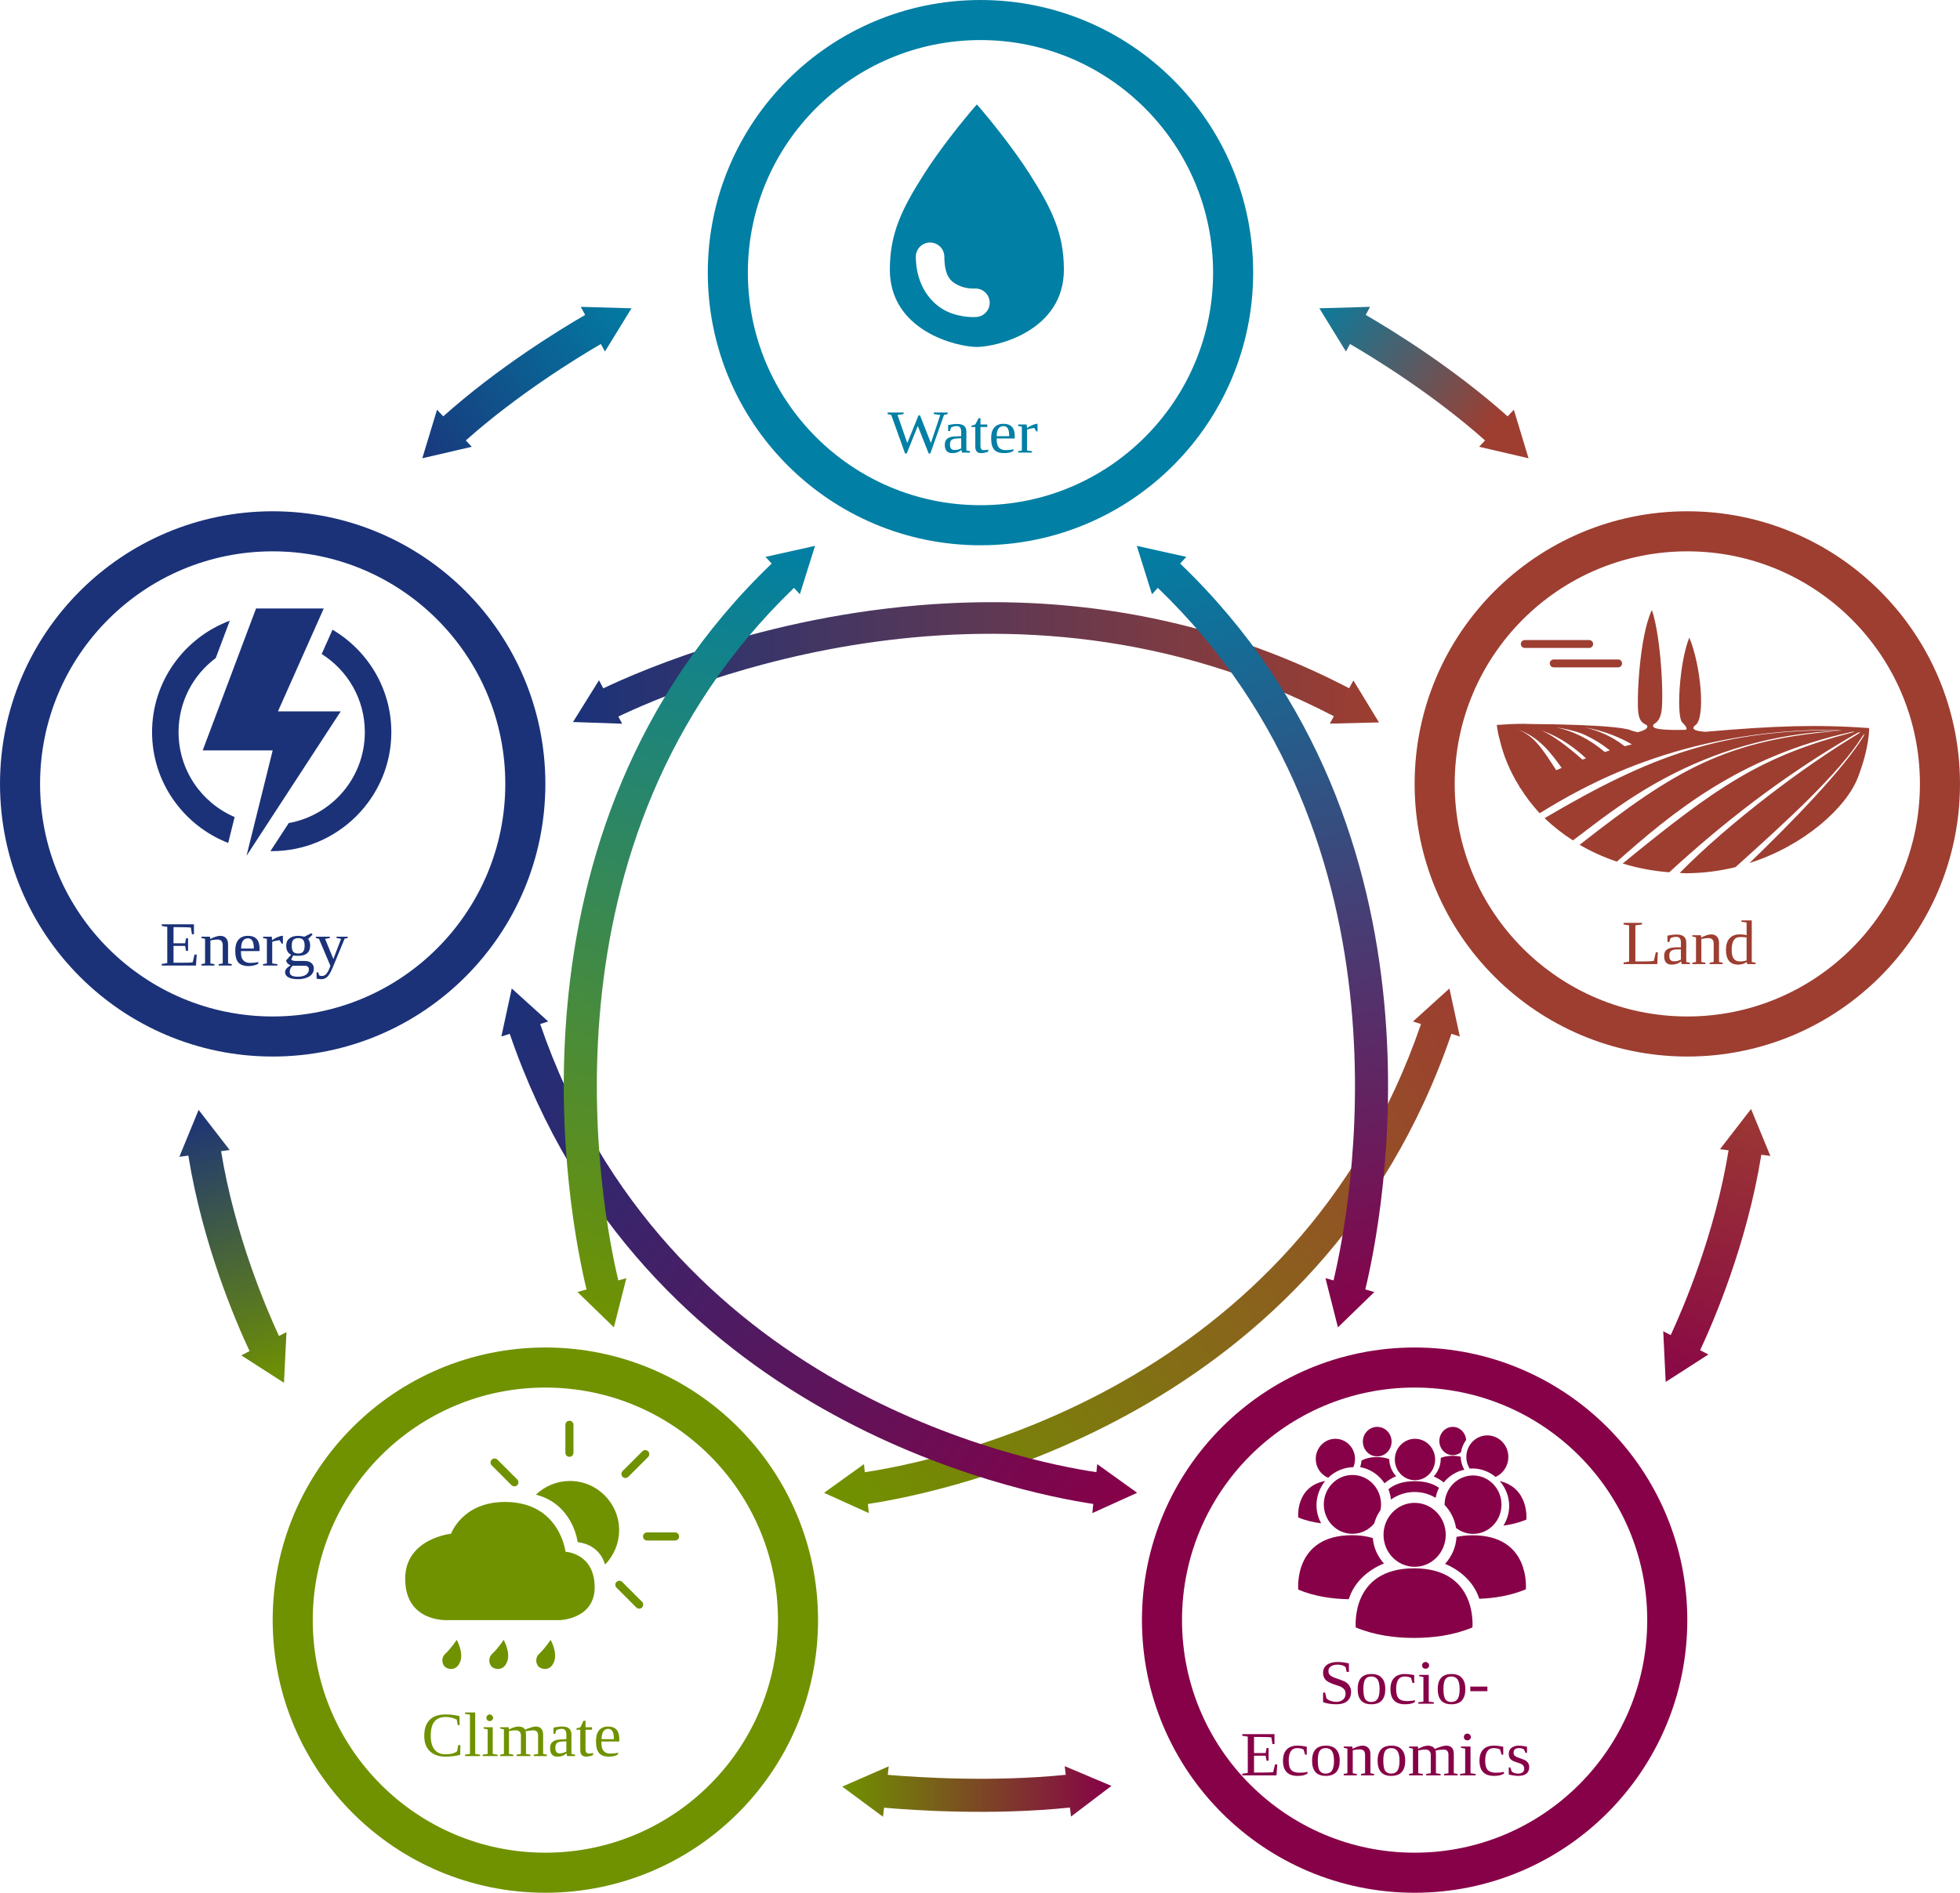
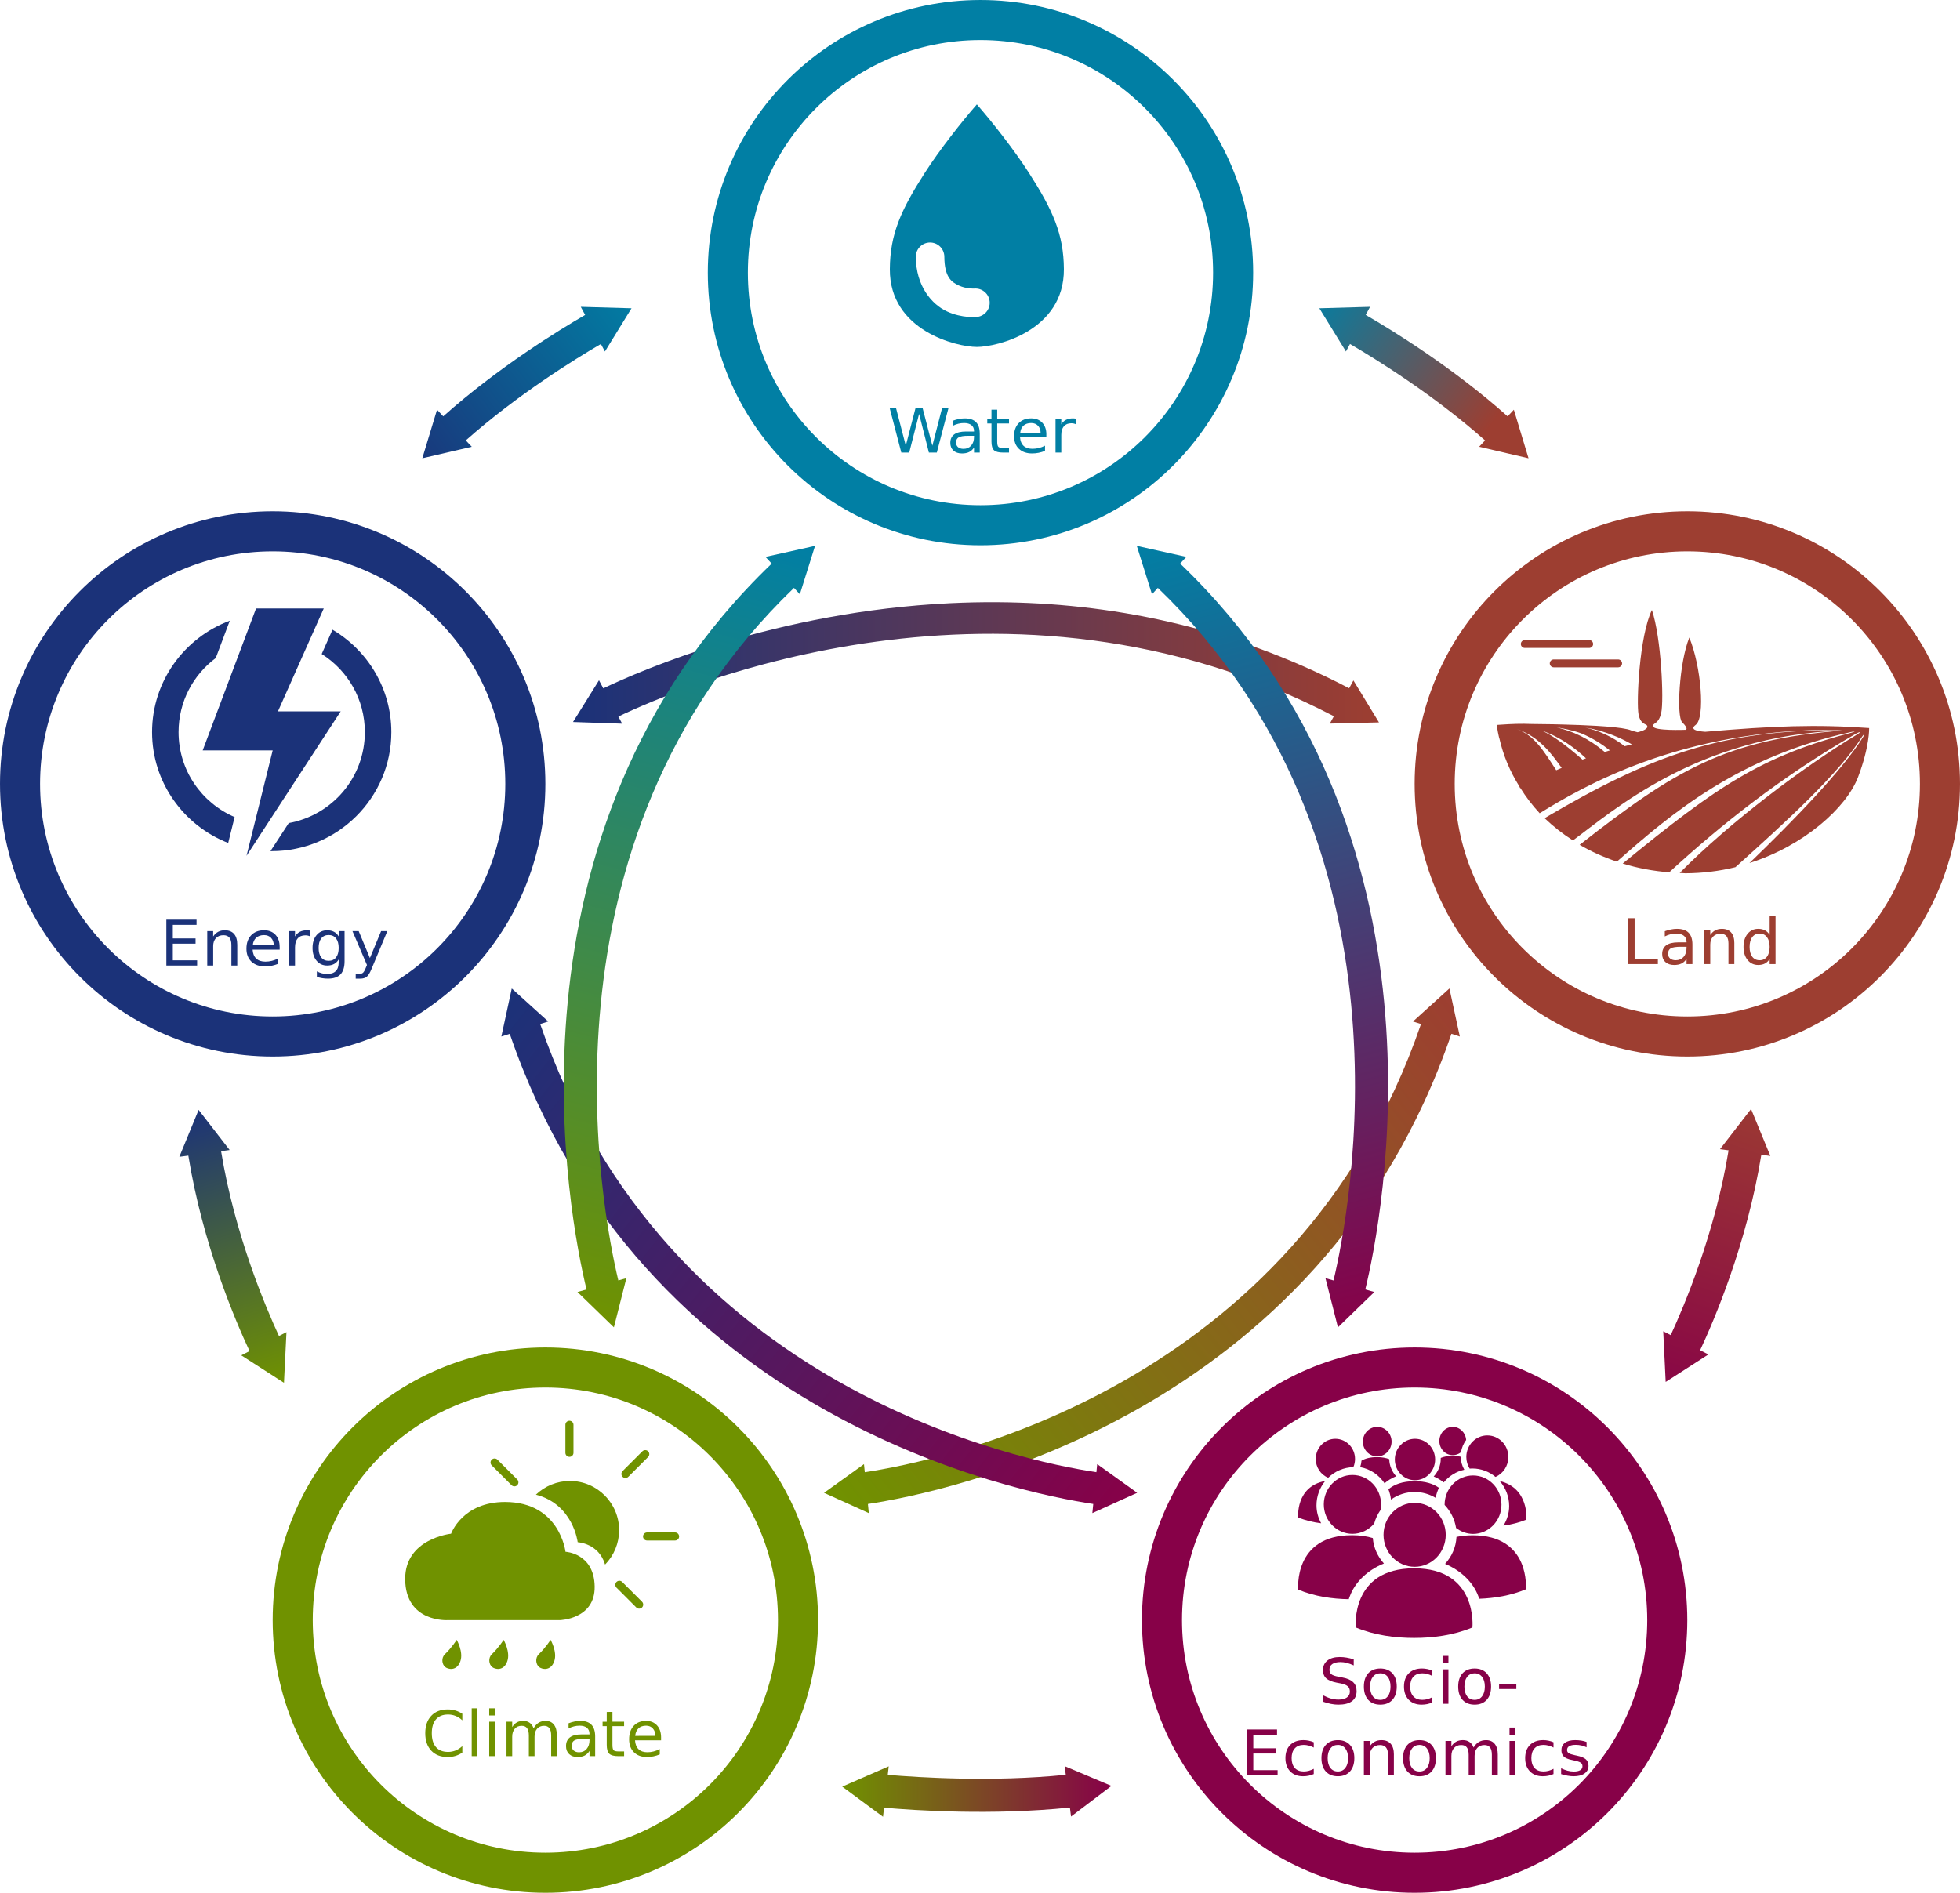
<svg xmlns="http://www.w3.org/2000/svg" xmlns:xlink="http://www.w3.org/1999/xlink" width="169.642mm" height="163.853mm" viewBox="0 0 169.642 163.853" version="1.1" id="svg1" xml:space="preserve">
  <defs id="defs1">
    <linearGradient id="linearGradient111">
      <stop style="stop-color:#709200;stop-opacity:1;" offset="0" id="stop111" />
      <stop style="stop-color:#9d3e31;stop-opacity:1;" offset="1" id="stop112" />
    </linearGradient>
    <linearGradient id="linearGradient103">
      <stop style="stop-color:#1b3279;stop-opacity:1;" offset="0" id="stop103" />
      <stop style="stop-color:#870148;stop-opacity:1;" offset="1" id="stop104" />
    </linearGradient>
    <linearGradient id="linearGradient94">
      <stop style="stop-color:#017fa4;stop-opacity:1;" offset="0" id="stop94" />
      <stop style="stop-color:#870148;stop-opacity:1;" offset="1" id="stop95" />
    </linearGradient>
    <linearGradient id="linearGradient85">
      <stop style="stop-color:#709200;stop-opacity:1;" offset="0" id="stop85" />
      <stop style="stop-color:#017fa4;stop-opacity:1;" offset="1" id="stop86" />
    </linearGradient>
    <linearGradient id="linearGradient77">
      <stop style="stop-color:#1b3279;stop-opacity:1;" offset="0" id="stop77" />
      <stop style="stop-color:#9d3e31;stop-opacity:1;" offset="1" id="stop78" />
    </linearGradient>
    <linearGradient id="linearGradient69">
      <stop style="stop-color:#709200;stop-opacity:1;" offset="0" id="stop69" />
      <stop style="stop-color:#1b3279;stop-opacity:1;" offset="1" id="stop70" />
    </linearGradient>
    <linearGradient id="linearGradient60">
      <stop style="stop-color:#709200;stop-opacity:1;" offset="0" id="stop60" />
      <stop style="stop-color:#870148;stop-opacity:1;" offset="1" id="stop61" />
    </linearGradient>
    <linearGradient id="linearGradient51">
      <stop style="stop-color:#870148;stop-opacity:1;" offset="0" id="stop51" />
      <stop style="stop-color:#9d3e31;stop-opacity:1;" offset="1" id="stop52" />
    </linearGradient>
    <linearGradient id="linearGradient38">
      <stop style="stop-color:#017fa4;stop-opacity:1;" offset="0" id="stop38" />
      <stop style="stop-color:#9d3e31;stop-opacity:1;" offset="0.764" id="stop39" />
    </linearGradient>
    <linearGradient id="linearGradient29">
      <stop style="stop-color:#017fa4;stop-opacity:1;" offset="0" id="stop29" />
      <stop style="stop-color:#1b3279;stop-opacity:1;" offset="1" id="stop30" />
    </linearGradient>
    <linearGradient id="linearGradient9">
      <stop style="stop-color:#000000;stop-opacity:1;" offset="0" id="stop9" />
      <stop style="stop-color:#000000;stop-opacity:0;" offset="1" id="stop10" />
    </linearGradient>
    <linearGradient xlink:href="#linearGradient9" id="linearGradient10" x1="75.406" y1="38.08" x2="91.192" y2="38.08" gradientUnits="userSpaceOnUse" />
    <linearGradient xlink:href="#linearGradient29" id="linearGradient30" x1="73.963" y1="67.437" x2="53.109" y2="82.825" gradientUnits="userSpaceOnUse" />
    <linearGradient xlink:href="#linearGradient38" id="linearGradient39" x1="131.339" y1="67.609" x2="151.92" y2="82.255" gradientUnits="userSpaceOnUse" />
    <linearGradient xlink:href="#linearGradient51" id="linearGradient52" x1="160.639" y1="163.881" x2="170.796" y2="134.921" gradientUnits="userSpaceOnUse" />
    <linearGradient xlink:href="#linearGradient60" id="linearGradient61" x1="91.16" y1="196.687" x2="114.463" y2="196.687" gradientUnits="userSpaceOnUse" />
    <linearGradient xlink:href="#linearGradient69" id="linearGradient70" x1="42.681" y1="161.266" x2="34.91" y2="137.699" gradientUnits="userSpaceOnUse" />
    <linearGradient xlink:href="#linearGradient77" id="linearGradient78" x1="67.859" y1="98.992" x2="137.617" y2="98.992" gradientUnits="userSpaceOnUse" />
    <linearGradient xlink:href="#linearGradient85" id="linearGradient86" x1="71.277" y1="156.425" x2="88.959" y2="89.315" gradientUnits="userSpaceOnUse" />
    <linearGradient xlink:href="#linearGradient94" id="linearGradient95" x1="116.694" y1="88.712" x2="134.563" y2="156.5" gradientUnits="userSpaceOnUse" />
    <linearGradient xlink:href="#linearGradient103" id="linearGradient104" x1="62.484" y1="127.271" x2="116.741" y2="170.677" gradientUnits="userSpaceOnUse" />
    <linearGradient xlink:href="#linearGradient111" id="linearGradient112" x1="89.776" y1="171.006" x2="143.788" y2="127.509" gradientUnits="userSpaceOnUse" />
  </defs>
  <g id="layer1" transform="translate(-18.26447,-41.60141)">
    <circle style="fill:none;stroke:#017fa4;stroke-width:3.468;stroke-dasharray:none;stroke-dashoffset:0;stroke-opacity:1" id="path1" cx="103.127" cy="65.203" r="21.867" />
    <circle style="fill:none;stroke:#1b3279;stroke-width:3.468;stroke-dasharray:none;stroke-dashoffset:0;stroke-opacity:1" id="path1-6" cx="41.866" cy="109.463" r="21.867" />
    <circle style="fill:none;stroke:#9d3e31;stroke-width:3.468;stroke-dasharray:none;stroke-dashoffset:0;stroke-opacity:1" id="path1-6-2" cx="164.305" cy="109.463" r="21.867" />
    <circle style="fill:none;stroke:#709200;stroke-width:3.468;stroke-dasharray:none;stroke-dashoffset:0;stroke-opacity:1" id="path1-6-2-3" cx="65.467" cy="181.853" r="21.867" />
    <circle style="fill:none;stroke:#870148;stroke-width:3.468;stroke-dasharray:none;stroke-dashoffset:0;stroke-opacity:1" id="path1-6-2-3-2" cx="140.703" cy="181.853" r="21.867" />
    <path id="path77" style="color:#000000;fill:url(#linearGradient78);-inkscape-stroke:none" d="M 104.606 93.733 C 103.21 93.724 101.838 93.755 100.492 93.82 C 85.442 94.554 73.861 99.576 70.481 101.191 L 70.109 100.492 L 67.859 104.106 L 68.258 104.119 L 72.113 104.252 L 71.784 103.633 C 77.015 101.125 105.414 88.864 133.713 103.604 L 133.363 104.244 L 137.617 104.141 L 137.41 103.799 L 135.404 100.506 L 135.035 101.182 C 124.559 95.714 114.049 93.796 104.606 93.733 z " />
    <path id="path111" style="color:#000000;display:inline;fill:url(#linearGradient112);-inkscape-stroke:none" d="m 143.715,127.172 -0.295,0.268 -2.86,2.59 0.694,0.223 c -10.866,31.669 -41.82,37.85 -48.141,38.794 l -0.069,-0.698 -3.457,2.483 0.363,0.164 3.512,1.592 -0.078,-0.79 c 6.482,-0.975 39.133,-7.472 50.504,-40.7 l 0.728,0.234 z" />
    <path id="path102" style="color:#000000;display:inline;fill:url(#linearGradient104);stroke:none;-inkscape-stroke:none" d="m 62.558,127.172 -0.084,0.391 -0.816,3.768 0.726,-0.233 c 11.371,33.228 44.022,39.725 50.504,40.699 l -0.078,0.79 3.877,-1.756 -0.324,-0.235 -3.133,-2.248 -0.069,0.698 c -6.317,-0.943 -37.276,-7.122 -48.142,-38.794 l 0.694,-0.223 z" />
    <path id="path85" style="color:#000000;fill:url(#linearGradient86);-inkscape-stroke:none" d="M 88.808 88.855 L 88.406 88.945 L 84.519 89.809 L 85.054 90.391 C 60.773 113.683 67.601 147.334 69.03 153.227 L 68.246 153.449 L 71.398 156.508 L 71.5 156.109 L 72.477 152.25 L 71.782 152.447 C 70.384 146.594 64.046 114.555 86.986 92.494 L 87.494 93.047 L 88.808 88.855 z " />
    <path id="path68" style="color:#000000;fill:url(#linearGradient70);-inkscape-stroke:none" d="M 35.455 137.682 L 35.299 138.063 L 33.787 141.744 L 34.566 141.639 C 35.811 149.364 38.681 156.035 39.864 158.564 L 39.148 158.932 L 42.844 161.309 L 42.863 160.896 L 43.059 156.922 L 42.409 157.256 C 41.271 154.796 38.574 148.46 37.4 141.256 L 38.142 141.156 L 35.455 137.682 z " />
    <path id="path49" style="color:#000000;fill:url(#linearGradient52);-inkscape-stroke:none" d="M 169.822 137.607 L 169.57 137.931 L 167.135 141.082 L 167.877 141.182 C 166.704 148.384 164.008 154.718 162.869 157.179 L 162.221 156.846 L 162.433 161.232 L 162.781 161.01 L 166.129 158.857 L 165.414 158.489 C 166.596 155.961 169.466 149.29 170.711 141.564 L 171.492 141.67 L 169.822 137.607 z " />
    <path id="path59" style="color:#000000;fill:url(#linearGradient61);-inkscape-stroke:none" d="M 110.416 194.496 L 110.51 195.243 C 104.167 195.888 97.717 195.47 95.102 195.247 L 95.185 194.51 L 91.16 196.266 L 91.492 196.51 L 94.691 198.877 L 94.78 198.091 C 97.447 198.325 104.139 198.773 110.867 198.078 L 110.965 198.857 L 114.463 196.203 L 114.084 196.043 L 110.416 194.496 z " />
    <path id="path28" style="color:#000000;fill:url(#linearGradient30);fill-opacity:1;-inkscape-stroke:none" d="M 68.531 68.164 L 68.91 68.864 C 66.693 70.148 61.398 73.386 56.628 77.644 L 56.09 77.071 L 54.816 81.273 L 55.219 81.18 L 59.096 80.278 L 58.581 79.729 C 63.053 75.752 68.11 72.641 70.271 71.38 L 70.623 72.031 L 72.924 68.289 L 72.512 68.277 L 68.531 68.164 z " />
    <path id="path37" style="color:#000000;fill:url(#linearGradient39);-inkscape-stroke:none" d="M 136.847 68.164 L 132.457 68.289 L 132.674 68.641 L 134.758 72.031 L 135.11 71.38 C 137.27 72.64 142.327 75.751 146.799 79.729 L 146.285 80.278 L 150.562 81.273 L 150.443 80.879 L 149.291 77.071 L 148.753 77.644 C 143.983 73.386 138.686 70.148 136.469 68.864 L 136.847 68.164 z " />
    <path id="path94" style="color:#000000;fill:url(#linearGradient95);-inkscape-stroke:none" d="M 116.656 88.855 L 116.779 89.248 L 117.971 93.047 L 118.477 92.494 C 141.418 114.556 135.08 146.596 133.683 152.447 L 132.986 152.25 L 134.065 156.508 L 134.359 156.223 L 137.217 153.449 L 136.433 153.227 C 137.863 147.334 144.692 113.682 120.41 90.39 L 120.943 89.809 L 116.656 88.855 z " />
  </g>
  <g id="layer2" transform="translate(-18.26447,-41.60141)">
    <path style="display:inline;fill:#1b3279;fill-opacity:1;stroke:none;stroke-width:2.468;stroke-linecap:round;stroke-dasharray:none;stroke-dashoffset:0;stroke-opacity:1" d="m 40.426,94.275 h 5.86 l -3.964,8.908 h 5.432 l -8.153,12.504 2.265,-9.123 h -6.059 z" id="path7" />
    <path id="path11" style="color:#000000;opacity:1;fill:#1b3279;stroke-linecap:round;-inkscape-stroke:none;fill-opacity:1" d="m 38.154,95.333 c -3.923,1.467 -6.728,5.238 -6.728,9.647 0,4.357 2.74,8.09 6.589,9.594 l 0.557,-2.242 c -2.861,-1.229 -4.853,-4.052 -4.853,-7.353 0,-2.626 1.261,-4.951 3.218,-6.41 z m 8.89,0.781 -0.936,2.104 c 2.248,1.419 3.734,3.912 3.734,6.762 0,3.934 -2.828,7.19 -6.587,7.874 l -1.582,2.427 c 0.036,3.8e-4 0.072,0.003 0.109,0.003 5.702,0 10.353,-4.624 10.353,-10.304 0,-3.768 -2.048,-7.07 -5.091,-8.866 z" />
    <path id="path3" style="display:inline;opacity:1;fill:#017fa4;fill-opacity:1;stroke:none;stroke-width:2.74;stroke-dasharray:none;stroke-dashoffset:0;stroke-opacity:1" d="m 102.814,50.641 c -1.264,1.439 -3.241,3.946 -4.514,5.936 -2.051,3.204 -3.001,5.286 -3.018,8.323 -0.03,5.341 5.798,6.736 7.532,6.736 1.734,0 7.563,-1.395 7.532,-6.736 -0.017,-3.037 -0.967,-5.119 -3.018,-8.323 -1.273,-1.989 -3.25,-4.496 -4.514,-5.936 z m -4.057,11.955 a 1.234,1.234 0 0 1 1.242,1.226 c 0.012,1.784 0.62,2.199 1.262,2.498 0.642,0.299 1.326,0.262 1.326,0.262 a 1.234,1.234 0 0 1 1.334,1.125 1.234,1.234 0 0 1 -1.123,1.334 c 0,0 -1.265,0.129 -2.58,-0.484 -1.315,-0.613 -2.671,-2.191 -2.688,-4.719 a 1.234,1.234 0 0 1 1.227,-1.242 z" />
    <path style="opacity:1;fill:#709200;fill-opacity:1;stroke:none;stroke-width:3.168;stroke-linecap:round;stroke-dasharray:none;stroke-dashoffset:0;stroke-opacity:1" d="m 66.721,181.853 h -9.697 c 0,0 -3.67,0.236 -3.691,-3.554 -0.019,-3.511 3.973,-3.926 3.973,-3.926 0,0 0.971,-2.761 4.69,-2.749 4.725,0.015 5.213,4.312 5.213,4.312 0,0 2.478,0.109 2.525,3.003 0.046,2.839 -3.013,2.914 -3.013,2.914 z" id="path13" />
    <path id="path14" style="fill:#709200;fill-opacity:1;stroke:none;stroke-width:3.168;stroke-linecap:round;stroke-dasharray:none;stroke-dashoffset:0;stroke-opacity:1" d="m 67.585,169.806 a 4.267,4.267 0 0 0 -2.937,1.184 c 3.243,0.84 3.616,4.118 3.616,4.118 0,0 1.824,0.082 2.371,1.935 a 4.267,4.267 0 0 0 1.217,-2.97 4.267,4.267 0 0 0 -4.267,-4.267 z" />
    <path style="fill:#aa0000;fill-opacity:1;stroke:#709200;stroke-width:0.7;stroke-linecap:round;stroke-dasharray:none;stroke-dashoffset:0;stroke-opacity:1" d="m 67.55,164.945 c 0,2.423 0,2.423 0,2.423" id="path15" />
    <path style="fill:#709200;fill-opacity:1;stroke:#709200;stroke-width:0.7;stroke-linecap:round;stroke-dasharray:none;stroke-dashoffset:0;stroke-opacity:1" d="m 76.693,174.611 c -2.423,0 -2.423,0 -2.423,0" id="path15-7" />
    <path style="fill:#709200;fill-opacity:1;stroke:#709200;stroke-width:0.7;stroke-linecap:round;stroke-dasharray:none;stroke-dashoffset:0;stroke-opacity:1" d="m 62.785,169.923 c -1.714,-1.714 -1.714,-1.714 -1.714,-1.714" id="path15-7-3" />
    <path style="fill:#709200;fill-opacity:1;stroke:#709200;stroke-width:0.7;stroke-linecap:round;stroke-dasharray:none;stroke-dashoffset:0;stroke-opacity:1" d="m 72.398,169.198 c 1.714,-1.714 1.714,-1.714 1.714,-1.714" id="path15-7-3-3" />
    <path style="fill:#709200;fill-opacity:1;stroke:#709200;stroke-width:0.7;stroke-linecap:round;stroke-dasharray:none;stroke-dashoffset:0;stroke-opacity:1" d="m 71.871,178.795 c 1.714,1.714 1.714,1.714 1.714,1.714" id="path15-7-3-3-1" />
    <path style="fill:#709200;fill-opacity:1;stroke:none;stroke-width:0.7;stroke-linecap:round;stroke-dasharray:none;stroke-dashoffset:0;stroke-opacity:1" d="m 57.792,183.558 c 0,0 -0.414,0.664 -1.017,1.243 -0.341,0.328 -0.254,0.876 0.005,1.102 0.256,0.224 1.025,0.393 1.332,-0.499 0.277,-0.803 -0.32,-1.845 -0.32,-1.845 z" id="path16" />
    <path style="fill:#709200;fill-opacity:1;stroke:none;stroke-width:0.7;stroke-linecap:round;stroke-dasharray:none;stroke-dashoffset:0;stroke-opacity:1" d="m 61.855,183.558 c 0,0 -0.414,0.664 -1.017,1.243 -0.341,0.328 -0.254,0.876 0.005,1.102 0.256,0.224 1.025,0.393 1.332,-0.499 0.277,-0.803 -0.32,-1.845 -0.32,-1.845 z" id="path16-3" />
    <path style="fill:#709200;fill-opacity:1;stroke:none;stroke-width:0.7;stroke-linecap:round;stroke-dasharray:none;stroke-dashoffset:0;stroke-opacity:1" d="m 65.919,183.558 c 0,0 -0.414,0.664 -1.017,1.243 -0.341,0.328 -0.254,0.876 0.005,1.102 0.256,0.224 1.025,0.393 1.332,-0.499 0.277,-0.803 -0.32,-1.845 -0.32,-1.845 z" id="path16-3-1" />
    <path id="path17" style="fill:#870148;fill-opacity:1;stroke:none;stroke-width:0.883;stroke-linecap:round;stroke-dasharray:none;stroke-dashoffset:0;stroke-opacity:1" d="m 140.704,171.701 a 2.693,2.768 0 0 0 -2.693,2.768 2.693,2.768 0 0 0 2.693,2.768 2.693,2.768 0 0 0 2.692,-2.768 2.693,2.768 0 0 0 -2.692,-2.768 z m -0.047,5.667 c -5.543,-1e-5 -5.048,5.12 -5.048,5.12 1.669,0.693 3.444,0.906 5.048,0.906 1.604,0 3.379,-0.213 5.048,-0.906 0,0 0.495,-5.12 -5.048,-5.12 z" />
    <path id="path17-0" style="fill:#870148;fill-opacity:1;stroke:none;stroke-width:0.386;stroke-linecap:round;stroke-dasharray:none;stroke-dashoffset:0;stroke-opacity:1" d="m 144.007,165.123 a 1.164,1.225 0 0 0 -1.164,1.225 1.164,1.225 0 0 0 1.164,1.225 1.164,1.225 0 0 0 0.71,-0.255 c 0.06,-0.393 0.218,-0.755 0.445,-1.062 a 1.164,1.225 0 0 0 -1.155,-1.133 z m -0.02,2.508 c -0.415,0 -0.751,0.068 -1.024,0.18 6.7e-4,0.023 0.002,0.045 0.002,0.068 5e-5,0.594 -0.238,1.131 -0.611,1.539 0.333,0.14 0.623,0.316 0.869,0.514 0.446,-0.545 1.067,-0.944 1.779,-1.103 -0.19,-0.333 -0.305,-0.712 -0.31,-1.12 -0.206,-0.05 -0.438,-0.079 -0.704,-0.079 z" />
    <path id="path17-9" style="fill:#870148;fill-opacity:1;stroke:none;stroke-width:0.408;stroke-linecap:round;stroke-dasharray:none;stroke-dashoffset:0;stroke-opacity:1" d="m 137.466,165.123 a 1.243,1.278 0 0 0 -1.244,1.278 1.243,1.278 0 0 0 1.244,1.278 1.243,1.278 0 0 0 1.243,-1.278 1.243,1.278 0 0 0 -1.243,-1.278 z m -0.022,2.617 c -0.577,0 -1.012,0.12 -1.339,0.306 -0.015,0.195 -0.054,0.383 -0.115,0.562 0.877,0.155 1.629,0.677 2.108,1.4 0.275,-0.239 0.61,-0.449 1.005,-0.609 -0.356,-0.397 -0.586,-0.912 -0.596,-1.482 -0.286,-0.11 -0.635,-0.177 -1.063,-0.177 z" />
    <path id="path17-2" style="fill:#870148;fill-opacity:1;stroke:none;stroke-width:0.596;stroke-linecap:round;stroke-dasharray:none;stroke-dashoffset:0;stroke-opacity:1" d="m 146.997,165.861 a 1.82,1.87 0 0 0 -1.82,1.871 1.82,1.87 0 0 0 0.288,1.003 c 0.079,-0.006 0.159,-0.01 0.239,-0.01 0.759,9e-5 1.453,0.276 1.999,0.73 a 1.82,1.87 0 0 0 1.113,-1.722 1.82,1.87 0 0 0 -1.82,-1.871 z m 1.071,3.951 c 0.507,0.577 0.817,1.335 0.818,2.16 5e-5,0.623 -0.185,1.202 -0.494,1.698 0.662,-0.089 1.335,-0.249 1.985,-0.519 0,0 0.261,-2.73 -2.309,-3.338 z" />
    <path id="path17-7" style="fill:#870148;fill-opacity:1;stroke:none;stroke-width:0.557;stroke-linecap:round;stroke-dasharray:none;stroke-dashoffset:0;stroke-opacity:1" d="m 133.845,166.155 a 1.7,1.748 0 0 0 -1.7,1.748 1.7,1.748 0 0 0 1.078,1.624 c 0.569,-0.553 1.332,-0.901 2.176,-0.915 a 1.7,1.748 0 0 0 0.146,-0.708 1.7,1.748 0 0 0 -1.7,-1.748 z m -0.882,3.652 c -2.593,0.481 -2.335,3.158 -2.335,3.158 0.65,0.27 1.326,0.424 1.985,0.503 -0.253,-0.463 -0.404,-0.988 -0.404,-1.551 5e-5,-0.797 0.283,-1.535 0.753,-2.111 z" />
    <path id="path17-8" style="fill:#870148;fill-opacity:1;stroke:none;stroke-width:0.572;stroke-linecap:round;stroke-dasharray:none;stroke-dashoffset:0;stroke-opacity:1" d="m 140.734,166.155 a 1.744,1.793 0 0 0 -1.744,1.793 1.744,1.793 0 0 0 1.744,1.793 1.744,1.793 0 0 0 1.744,-1.793 1.744,1.793 0 0 0 -1.744,-1.793 z m -0.03,3.671 c -1.064,0 -1.783,0.291 -2.27,0.7 0.11,0.281 0.187,0.579 0.221,0.888 0.583,-0.411 1.288,-0.654 2.05,-0.654 0.663,9e-5 1.283,0.186 1.817,0.505 0.056,-0.305 0.155,-0.596 0.287,-0.868 -0.481,-0.34 -1.155,-0.572 -2.104,-0.572 z" />
    <path id="path17-59" style="fill:#870148;fill-opacity:1;stroke:none;stroke-width:0.812;stroke-linecap:round;stroke-dasharray:none;stroke-dashoffset:0;stroke-opacity:1" d="m 135.32,169.287 a 2.478,2.547 0 0 0 -2.478,2.547 2.478,2.547 0 0 0 2.478,2.548 2.478,2.547 0 0 0 1.885,-0.895 c 0.115,-0.422 0.301,-0.815 0.546,-1.164 a 2.478,2.547 0 0 0 0.047,-0.489 2.478,2.547 0 0 0 -2.477,-2.547 z m -0.043,5.215 c -5.101,-1e-5 -4.646,4.712 -4.646,4.712 1.442,0.599 2.967,0.806 4.37,0.829 0.056,-0.165 0.119,-0.331 0.193,-0.499 0.452,-1.017 1.408,-2.009 2.852,-2.594 -0.535,-0.597 -0.896,-1.358 -0.962,-2.202 -0.508,-0.155 -1.103,-0.247 -1.807,-0.247 z" />
    <path id="path17-5" style="fill:#870148;fill-opacity:1;stroke:none;stroke-width:0.806;stroke-linecap:round;stroke-dasharray:none;stroke-dashoffset:0;stroke-opacity:1" d="m 145.759,169.33 a 2.461,2.53 0 0 0 -2.461,2.529 2.461,2.53 0 0 0 0.003,0.026 c 0.511,0.536 0.866,1.226 0.989,1.991 a 2.461,2.53 0 0 0 1.47,0.513 2.461,2.53 0 0 0 2.46,-2.53 2.461,2.53 0 0 0 -2.46,-2.529 z m -0.043,5.179 c -0.52,0 -0.979,0.052 -1.389,0.14 -0.045,0.897 -0.418,1.709 -0.989,2.333 1.401,0.59 2.337,1.563 2.781,2.563 0.069,0.155 0.127,0.308 0.18,0.46 1.306,-0.048 2.704,-0.267 4.029,-0.818 0,0 0.452,-4.679 -4.613,-4.679 z" />
  </g>
  <path id="path4" style="display:inline;fill:#9d3e31;fill-opacity:1;stroke-width:0.265;stroke:none;stroke-opacity:1" d="m 142.973,52.809 c -1.092,2.277 -1.347,8.031 -1.154,9.033 0.193,1.001 0.788,0.769 0.761,1.075 -0.023,0.268 -0.674,0.433 -0.845,0.473 -0.163,-0.049 -0.331,-0.09 -0.499,-0.132 -0.02,-0.009 -0.031,-0.016 -0.053,-0.026 -0.341,-0.149 -1.155,-0.258 -2.168,-0.338 -0.286,-0.026 -0.571,-0.044 -0.854,-0.058 -0.951,-0.057 -1.978,-0.091 -2.954,-0.116 -0.257,-0.012 -0.514,-0.019 -0.771,-0.019 -0.837,-0.016 -1.369,-0.022 -1.886,-0.025 -0.858,-0.038 -1.73,-0.005 -2.616,0.057 -0.171,0.009 -0.307,0.018 -0.36,0.024 -0.006,4.9e-4 -0.013,5.4e-4 -0.019,0.001 l 5.2e-4,0.002 c -0.001,2.5e-4 -0.005,2.8e-4 -0.006,5.2e-4 0,0 0.054,0.478 0.189,1.05 0.009,0.04 0.021,0.073 0.033,0.101 0.329,1.455 0.911,2.856 1.725,4.155 l 0.065,0.146 0.028,0.002 c 0.48,0.772 1.039,1.504 1.671,2.186 3.605,-2.216 12.161,-7.309 25.71,-7.227 0.18,0.005 0.323,0.013 0.469,0.032 -10.405,-0.044 -16.402,2.116 -25.753,7.621 0.742,0.712 1.564,1.357 2.452,1.925 3.335,-2.432 10.712,-9.078 23.343,-9.507 -10.089,0.762 -14.491,3.408 -22.761,9.89 1.01,0.588 2.091,1.076 3.224,1.455 4.777,-4.227 10.597,-9.117 20.352,-11.237 0.246,-0.035 0.281,-0.013 0.105,0.032 -7.868,2.047 -11.678,4.585 -19.954,11.37 1.301,0.399 2.654,0.654 4.028,0.757 4.431,-4.072 9.741,-8.314 16.227,-12.034 0.311,-0.145 0.382,-0.127 0.13,0.05 -4.602,2.758 -11.071,7.601 -15.452,12.04 0.163,0.012 0.326,0.022 0.489,0.03 1.465,-0.006 2.923,-0.183 4.335,-0.528 4.39,-3.941 9.021,-8.158 10.991,-11.337 0.208,-0.276 0.227,-0.227 0.065,0.059 -1.746,2.822 -6.064,7.285 -9.84,10.92 4.704,-1.491 8.38,-4.782 9.394,-7.432 1.014,-2.65 0.965,-4.253 0.965,-4.253 -4.594,-0.328 -8.255,-0.188 -14.187,0.323 -0.766,-0.052 -1.352,-0.203 -0.826,-0.596 0.843,-0.63 0.472,-5.073 -0.553,-7.563 -0.892,2.217 -1.114,6.853 -0.619,7.337 0.612,0.598 0.302,0.65 0.302,0.65 0,0 -2.746,0.112 -2.812,-0.296 -0.057,-0.346 0.46,-0.111 0.699,-1.179 0.239,-1.068 0.005,-6.497 -0.808,-8.896 z m -8.234,10.162 c 0.565,0.09 1.403,0.253 2.125,0.517 1.021,0.427 1.849,0.977 2.475,1.473 -0.148,0.044 -0.296,0.092 -0.444,0.138 -1.375,-1.166 -2.754,-1.799 -4.156,-2.128 z m 2.475,0.013 c 1.669,0.27 3.075,0.9 4.03,1.453 -0.208,0.052 -0.416,0.107 -0.624,0.162 -1.105,-0.853 -2.246,-1.346 -3.407,-1.615 z m -5.925,0.139 c 1.945,0.642 3.033,2.18 3.877,3.353 -0.156,0.067 -0.313,0.132 -0.47,0.202 -1.147,-1.766 -1.906,-3.02 -3.407,-3.555 z m 2.144,0.118 c 1.674,0.586 2.942,1.568 3.837,2.406 -0.101,0.037 -0.202,0.074 -0.303,0.111 -1.47,-1.29 -2.556,-2.075 -3.534,-2.517 z" />
  <g id="layer3" transform="translate(-18.26447,-41.60141)">
    <path style="display:inline;fill:#00ff00;fill-opacity:1;stroke:#9d3e31;stroke-width:0.683;stroke-linecap:round;stroke-dasharray:none;stroke-dashoffset:0;stroke-opacity:1" d="m 150.237,97.352 h 5.574" id="path21" />
    <path style="display:inline;fill:#00ff00;fill-opacity:1;stroke:#9d3e31;stroke-width:0.683;stroke-linecap:round;stroke-dasharray:none;stroke-dashoffset:0;stroke-opacity:1" d="m 152.742,99.031 h 5.574" id="path21-2" />
  </g>
-   <text xml:space="preserve" style="font-size:5.401px;fill:#017fa4;fill-opacity:1;stroke-width:0.45" x="75.226" y="40.011" id="text9" transform="scale(1.021182,0.9792576)">
-     <tspan id="tspan9" style="fill:#017fa4;fill-opacity:1;stroke-width:0.45" x="75.226" y="40.011">Water</tspan>
-   </text>
-   <text xml:space="preserve" style="font-size:5.559px;fill:#1b3279;fill-opacity:1;stroke-width:0.463" x="13.568" y="85.264" id="text9-5" transform="scale(1.020084,0.9803112)">
-     <tspan id="tspan9-3" style="fill:#1b3279;fill-opacity:1;stroke-width:0.463" x="13.568" y="85.264">Energy</tspan>
-   </text>
-   <text xml:space="preserve" style="font-size:5.455px;fill:#709200;fill-opacity:1;stroke-width:0.455" x="36.467" y="152.16" id="text9-5-9" transform="scale(1.000879,0.9991221)">
-     <tspan id="tspan9-3-1" style="fill:#709200;fill-opacity:1;stroke-width:0.455" x="36.467" y="152.16">Climate</tspan>
-   </text>
-   <text xml:space="preserve" style="font-size:5.559px;fill:#9d3e31;fill-opacity:1;stroke-width:0.463" x="137.601" y="85.135" id="text9-5-93" transform="scale(1.020084,0.9803112)">
-     <tspan id="tspan9-3-6" style="fill:#9d3e31;fill-opacity:1;stroke-width:0.463" x="137.601" y="85.135">Land</tspan>
-   </text>
-   <text xml:space="preserve" style="font-size:5.559px;fill:#870148;fill-opacity:1;stroke-width:0.463;stroke:none;stroke-opacity:1" x="111.886" y="150.454" id="text9-5-6" transform="scale(1.020084,0.9803112)">
-     <tspan id="tspan9-3-18" style="fill:#870148;fill-opacity:1;stroke-width:0.463;stroke:none;stroke-opacity:1" x="111.886" y="150.454">Socio-</tspan>
-   </text>
-   <text xml:space="preserve" style="font-size:5.559px;fill:#870148;fill-opacity:1;stroke-width:0.463;stroke:none;stroke-opacity:1" x="105.246" y="156.778" id="text9-5-6-0" transform="scale(1.020084,0.9803112)">
-     <tspan id="tspan9-3-18-2" style="fill:#870148;fill-opacity:1;stroke-width:0.463;stroke:none;stroke-opacity:1" x="105.246" y="156.778">Economics</tspan>
-   </text>
+   <path d="m 75.406,36.073 h 0.538 l 0.828,3.328 0.825,-3.328 h 0.599 l 0.828,3.328 0.825,-3.328 h 0.541 l -0.989,3.937 h -0.67 L 77.9,36.593 77.062,40.011 h -0.67 z m 6.667,2.453 q -0.588,0 -0.815,0.135 -0.227,0.135 -0.227,0.459 0,0.258 0.169,0.411 0.171,0.15 0.464,0.15 0.404,0 0.646,-0.285 0.245,-0.287 0.245,-0.762 v -0.108 z m 0.968,-0.2 v 1.685 h -0.485 v -0.448 q -0.166,0.269 -0.414,0.398 -0.248,0.127 -0.607,0.127 -0.454,0 -0.723,-0.253 -0.266,-0.256 -0.266,-0.683 0,-0.498 0.332,-0.752 0.335,-0.253 0.997,-0.253 h 0.68 v -0.047 q 0,-0.335 -0.222,-0.517 -0.219,-0.185 -0.617,-0.185 -0.253,0 -0.493,0.061 -0.24,0.061 -0.462,0.182 v -0.448 q 0.266,-0.103 0.517,-0.153 0.251,-0.053 0.488,-0.053 0.641,0 0.957,0.332 0.316,0.332 0.316,1.007 z m 1.48,-2.107 v 0.839 h 1 v 0.377 h -1 v 1.603 q 0,0.361 0.098,0.464 0.1,0.103 0.404,0.103 h 0.498 v 0.406 h -0.498 q -0.562,0 -0.775,-0.208 -0.214,-0.211 -0.214,-0.765 v -1.603 h -0.356 v -0.377 h 0.356 v -0.839 z m 4.164,2.194 v 0.237 h -2.231 q 0.032,0.501 0.301,0.765 0.272,0.261 0.754,0.261 0.28,0 0.541,-0.069 0.264,-0.069 0.522,-0.206 v 0.459 q -0.261,0.111 -0.535,0.169 -0.274,0.058 -0.556,0.058 -0.707,0 -1.121,-0.411 -0.411,-0.411 -0.411,-1.113 0,-0.725 0.39,-1.15 0.393,-0.427 1.058,-0.427 0.596,0 0.942,0.385 0.348,0.382 0.348,1.042 z m -0.485,-0.142 q -0.005,-0.398 -0.224,-0.636 -0.216,-0.237 -0.575,-0.237 -0.406,0 -0.651,0.229 -0.243,0.229 -0.28,0.646 z m 2.993,-0.76 q -0.082,-0.047 -0.179,-0.069 -0.095,-0.024 -0.211,-0.024 -0.411,0 -0.633,0.269 -0.219,0.266 -0.219,0.767 v 1.556 h -0.488 v -2.954 h 0.488 v 0.459 q 0.153,-0.269 0.398,-0.398 0.245,-0.132 0.596,-0.132 0.05,0 0.111,0.008 0.061,0.005 0.135,0.018 z" id="text9" style="fill:#017fa4;stroke-width:0.45" transform="scale(1.021182,0.9792576)" aria-label="Water" />
+   <path d="m 14.114,81.211 h 2.563 v 0.461 h -2.014 v 1.2 h 1.93 v 0.461 h -1.93 v 1.469 h 2.063 v 0.461 h -2.611 z m 6.018,2.218 v 1.835 h -0.499 v -1.819 q 0,-0.432 -0.168,-0.646 -0.168,-0.214 -0.505,-0.214 -0.404,0 -0.638,0.258 -0.233,0.258 -0.233,0.703 v 1.718 H 17.585 V 82.224 h 0.502 v 0.472 q 0.179,-0.274 0.421,-0.41 0.244,-0.136 0.562,-0.136 0.524,0 0.793,0.326 0.269,0.323 0.269,0.953 z m 3.597,0.19 v 0.244 h -2.296 q 0.033,0.516 0.309,0.787 0.28,0.269 0.776,0.269 0.288,0 0.556,-0.071 0.271,-0.071 0.537,-0.212 v 0.472 q -0.269,0.114 -0.551,0.174 -0.282,0.06 -0.573,0.06 -0.727,0 -1.154,-0.423 -0.423,-0.423 -0.423,-1.146 0,-0.746 0.402,-1.184 0.404,-0.44 1.089,-0.44 0.613,0 0.969,0.396 0.358,0.394 0.358,1.072 z M 23.229,83.473 q -0.005,-0.41 -0.231,-0.654 -0.223,-0.244 -0.592,-0.244 -0.418,0 -0.67,0.236 -0.25,0.236 -0.288,0.665 z m 3.081,-0.782 q -0.084,-0.049 -0.185,-0.071 -0.098,-0.024 -0.217,-0.024 -0.423,0 -0.651,0.277 -0.225,0.274 -0.225,0.79 v 1.602 H 24.529 V 82.224 h 0.502 v 0.472 q 0.157,-0.277 0.41,-0.41 0.252,-0.136 0.613,-0.136 0.052,0 0.114,0.008 0.062,0.005 0.138,0.019 z m 2.427,1.018 q 0,-0.543 -0.225,-0.842 -0.223,-0.299 -0.627,-0.299 -0.402,0 -0.627,0.299 -0.223,0.299 -0.223,0.842 0,0.54 0.223,0.839 0.225,0.299 0.627,0.299 0.404,0 0.627,-0.299 0.225,-0.299 0.225,-0.839 z m 0.499,1.178 q 0,0.776 -0.345,1.154 -0.345,0.38 -1.056,0.38 -0.263,0 -0.497,-0.041 -0.233,-0.038 -0.453,-0.119 v -0.486 q 0.22,0.119 0.434,0.176 0.214,0.057 0.437,0.057 0.491,0 0.736,-0.258 0.244,-0.255 0.244,-0.774 v -0.247 q -0.155,0.269 -0.396,0.402 -0.242,0.133 -0.578,0.133 -0.559,0 -0.901,-0.426 -0.342,-0.426 -0.342,-1.129 0,-0.706 0.342,-1.132 0.342,-0.426 0.901,-0.426 0.337,0 0.578,0.133 0.242,0.133 0.396,0.402 V 82.224 h 0.499 z m 2.294,0.66 q -0.212,0.543 -0.413,0.708 -0.201,0.166 -0.537,0.166 h -0.399 v -0.418 h 0.293 q 0.206,0 0.32,-0.098 0.114,-0.098 0.252,-0.461 l 0.09,-0.228 -1.23,-2.991 h 0.529 l 0.95,2.378 0.95,-2.378 h 0.529 z" id="text9-5" style="fill:#1b3279;stroke-width:0.463" transform="scale(1.020084,0.9803112)" aria-label="Energy" />
+   <path d="m 39.98,148.49 v 0.567 q -0.272,-0.253 -0.581,-0.378 -0.306,-0.125 -0.653,-0.125 -0.682,0 -1.044,0.418 -0.362,0.415 -0.362,1.204 0,0.786 0.362,1.204 0.362,0.415 1.044,0.415 0.346,0 0.653,-0.125 0.309,-0.125 0.581,-0.378 v 0.562 q -0.282,0.192 -0.599,0.288 -0.314,0.096 -0.666,0.096 -0.903,0 -1.422,-0.551 -0.519,-0.554 -0.519,-1.51 0,-0.959 0.519,-1.51 0.519,-0.554 1.422,-0.554 0.357,0 0.671,0.096 0.317,0.093 0.594,0.282 z m 0.81,-0.474 h 0.49 v 4.144 h -0.49 z m 1.515,1.161 h 0.49 v 2.983 h -0.49 z m 0,-1.161 h 0.49 v 0.621 h -0.49 z m 3.838,1.734 q 0.184,-0.33 0.439,-0.487 0.256,-0.157 0.602,-0.157 0.466,0 0.719,0.328 0.253,0.325 0.253,0.927 v 1.8 h -0.493 v -1.784 q 0,-0.429 -0.152,-0.637 -0.152,-0.208 -0.463,-0.208 -0.381,0 -0.602,0.253 -0.221,0.253 -0.221,0.69 v 1.686 h -0.493 v -1.784 q 0,-0.431 -0.152,-0.637 -0.152,-0.208 -0.469,-0.208 -0.376,0 -0.597,0.256 -0.221,0.253 -0.221,0.687 v 1.686 h -0.493 v -2.983 h 0.493 v 0.463 q 0.168,-0.274 0.402,-0.405 0.234,-0.131 0.557,-0.131 0.325,0 0.551,0.165 0.229,0.165 0.338,0.479 z m 4.347,0.911 q -0.594,0 -0.823,0.136 -0.229,0.136 -0.229,0.463 0,0.261 0.17,0.415 0.173,0.152 0.469,0.152 0.408,0 0.653,-0.288 0.248,-0.29 0.248,-0.77 v -0.109 z m 0.977,-0.202 v 1.702 h -0.49 v -0.453 q -0.168,0.272 -0.418,0.402 -0.25,0.128 -0.613,0.128 -0.458,0 -0.73,-0.256 -0.269,-0.258 -0.269,-0.69 0,-0.503 0.336,-0.759 0.338,-0.256 1.007,-0.256 h 0.687 v -0.048 q 0,-0.338 -0.224,-0.522 -0.221,-0.186 -0.623,-0.186 -0.256,0 -0.498,0.061 -0.242,0.061 -0.466,0.184 v -0.453 q 0.269,-0.104 0.522,-0.154 0.253,-0.053 0.493,-0.053 0.647,0 0.967,0.336 0.32,0.336 0.32,1.017 z m 1.494,-2.128 v 0.847 h 1.009 v 0.381 h -1.009 v 1.619 q 0,0.365 0.099,0.469 0.101,0.104 0.408,0.104 h 0.503 v 0.41 h -0.503 q -0.567,0 -0.783,-0.21 -0.216,-0.213 -0.216,-0.772 v -1.619 h -0.36 v -0.381 h 0.36 v -0.847 z m 4.206,2.216 v 0.24 h -2.253 q 0.032,0.506 0.304,0.772 0.274,0.264 0.762,0.264 0.282,0 0.546,-0.069 0.266,-0.069 0.527,-0.208 v 0.463 q -0.264,0.112 -0.541,0.17 -0.277,0.059 -0.562,0.059 -0.714,0 -1.132,-0.415 -0.415,-0.415 -0.415,-1.124 0,-0.732 0.394,-1.161 0.397,-0.431 1.068,-0.431 0.602,0 0.951,0.389 0.352,0.386 0.352,1.052 z m -0.49,-0.144 q -0.005,-0.402 -0.226,-0.642 -0.218,-0.24 -0.581,-0.24 -0.41,0 -0.658,0.232 -0.245,0.232 -0.282,0.653 z" id="text9-5-9" style="fill:#709200;stroke-width:0.455" transform="scale(1.000879,0.9991221)" aria-label="Climate" />
+   <path d="m 138.146,81.082 h 0.548 v 3.591 h 1.973 v 0.461 h -2.522 z m 4.457,2.525 q -0.605,0 -0.839,0.138 -0.233,0.138 -0.233,0.472 0,0.266 0.174,0.423 0.176,0.155 0.478,0.155 0.415,0 0.665,-0.293 0.252,-0.296 0.252,-0.784 v -0.111 z m 0.996,-0.206 v 1.735 h -0.499 v -0.461 q -0.171,0.277 -0.426,0.41 -0.255,0.13 -0.624,0.13 -0.467,0 -0.744,-0.261 -0.274,-0.263 -0.274,-0.703 0,-0.513 0.342,-0.774 0.345,-0.261 1.026,-0.261 h 0.7 v -0.049 q 0,-0.345 -0.228,-0.532 -0.225,-0.19 -0.635,-0.19 -0.261,0 -0.508,0.062 -0.247,0.062 -0.475,0.187 v -0.461 q 0.274,-0.106 0.532,-0.157 0.258,-0.054 0.502,-0.054 0.66,0 0.985,0.342 0.326,0.342 0.326,1.037 z m 3.556,-0.1 v 1.835 h -0.499 v -1.819 q 0,-0.432 -0.168,-0.646 -0.168,-0.214 -0.505,-0.214 -0.404,0 -0.638,0.258 -0.233,0.258 -0.233,0.703 v 1.718 h -0.502 v -3.04 h 0.502 v 0.472 q 0.179,-0.274 0.421,-0.41 0.244,-0.136 0.562,-0.136 0.524,0 0.793,0.326 0.269,0.323 0.269,0.953 z m 2.997,-0.744 v -1.645 h 0.499 v 4.224 h -0.499 v -0.456 q -0.157,0.271 -0.399,0.404 -0.239,0.13 -0.575,0.13 -0.551,0 -0.898,-0.44 -0.345,-0.44 -0.345,-1.156 0,-0.717 0.345,-1.156 0.347,-0.44 0.898,-0.44 0.337,0 0.575,0.133 0.242,0.13 0.399,0.402 z m -1.702,1.061 q 0,0.551 0.225,0.866 0.228,0.312 0.624,0.312 0.396,0 0.624,-0.312 0.228,-0.315 0.228,-0.866 0,-0.551 -0.228,-0.863 -0.228,-0.315 -0.624,-0.315 -0.396,0 -0.624,0.315 -0.225,0.312 -0.225,0.863 z" id="text9-5-93" style="fill:#9d3e31;stroke-width:0.463" transform="scale(1.020084,0.9803112)" aria-label="Land" />
+   <path d="m 114.861,146.534 v 0.535 q -0.312,-0.149 -0.589,-0.223 -0.277,-0.073 -0.535,-0.073 -0.448,0 -0.692,0.174 -0.242,0.174 -0.242,0.494 0,0.269 0.16,0.407 0.163,0.136 0.613,0.22 l 0.331,0.068 q 0.613,0.117 0.904,0.413 0.293,0.293 0.293,0.787 0,0.589 -0.396,0.893 -0.394,0.304 -1.156,0.304 -0.288,0 -0.613,-0.065 -0.323,-0.065 -0.67,-0.193 v -0.565 q 0.334,0.187 0.654,0.282 0.32,0.095 0.63,0.095 0.47,0 0.725,-0.185 0.255,-0.185 0.255,-0.527 0,-0.299 -0.185,-0.467 -0.182,-0.168 -0.6,-0.252 l -0.334,-0.065 q -0.613,-0.122 -0.888,-0.383 -0.274,-0.261 -0.274,-0.725 0,-0.537 0.377,-0.847 0.38,-0.309 1.045,-0.309 0.285,0 0.581,0.052 0.296,0.052 0.605,0.155 z m 2.256,1.23 q -0.402,0 -0.635,0.315 -0.233,0.312 -0.233,0.858 0,0.546 0.231,0.861 0.233,0.312 0.638,0.312 0.399,0 0.632,-0.315 0.233,-0.315 0.233,-0.858 0,-0.54 -0.233,-0.855 -0.233,-0.318 -0.632,-0.318 z m 0,-0.423 q 0.651,0 1.023,0.423 0.372,0.423 0.372,1.173 0,0.747 -0.372,1.173 -0.372,0.423 -1.023,0.423 -0.654,0 -1.026,-0.423 -0.369,-0.426 -0.369,-1.173 0,-0.749 0.369,-1.173 0.372,-0.423 1.026,-0.423 z m 4.411,0.19 v 0.467 q -0.212,-0.117 -0.426,-0.174 -0.212,-0.06 -0.429,-0.06 -0.486,0 -0.755,0.309 -0.269,0.307 -0.269,0.863 0,0.556 0.269,0.866 0.269,0.307 0.755,0.307 0.217,0 0.429,-0.057 0.214,-0.06 0.426,-0.176 v 0.461 q -0.209,0.098 -0.434,0.147 -0.223,0.049 -0.475,0.049 -0.687,0 -1.091,-0.432 -0.404,-0.432 -0.404,-1.165 0,-0.744 0.407,-1.17 0.41,-0.426 1.121,-0.426 0.231,0 0.451,0.049 0.22,0.046 0.426,0.141 z m 0.869,-0.117 h 0.499 v 3.04 h -0.499 z m 0,-1.184 h 0.499 v 0.632 h -0.499 z m 2.723,1.534 q -0.402,0 -0.635,0.315 -0.233,0.312 -0.233,0.858 0,0.546 0.231,0.861 0.233,0.312 0.638,0.312 0.399,0 0.632,-0.315 0.233,-0.315 0.233,-0.858 0,-0.54 -0.233,-0.855 -0.233,-0.318 -0.632,-0.318 z m 0,-0.423 q 0.651,0 1.023,0.423 0.372,0.423 0.372,1.173 0,0.747 -0.372,1.173 -0.372,0.423 -1.023,0.423 -0.654,0 -1.026,-0.423 -0.369,-0.426 -0.369,-1.173 0,-0.749 0.369,-1.173 0.372,-0.423 1.026,-0.423 z m 2.074,1.368 h 1.463 v 0.445 h -1.463 z" id="text9-5-6" style="fill:#870148;stroke-width:0.463" transform="scale(1.020084,0.9803112)" aria-label="Socio-" />
+   <path d="m 105.791,152.725 h 2.563 v 0.461 h -2.014 v 1.2 h 1.93 v 0.461 h -1.93 v 1.469 h 2.063 v 0.461 h -2.611 z m 5.679,1.129 v 0.467 q -0.212,-0.117 -0.426,-0.174 -0.212,-0.06 -0.429,-0.06 -0.486,0 -0.755,0.309 -0.269,0.307 -0.269,0.863 0,0.556 0.269,0.866 0.269,0.307 0.755,0.307 0.217,0 0.429,-0.057 0.214,-0.06 0.426,-0.176 v 0.461 q -0.209,0.098 -0.434,0.147 -0.223,0.049 -0.475,0.049 -0.687,0 -1.091,-0.432 -0.404,-0.432 -0.404,-1.165 0,-0.744 0.407,-1.17 0.41,-0.426 1.121,-0.426 0.231,0 0.451,0.049 0.22,0.046 0.426,0.141 z m 2.047,0.233 q -0.402,0 -0.635,0.315 -0.233,0.312 -0.233,0.858 0,0.546 0.231,0.861 0.233,0.312 0.638,0.312 0.399,0 0.632,-0.315 0.233,-0.315 0.233,-0.858 0,-0.54 -0.233,-0.855 -0.233,-0.318 -0.632,-0.318 z m 0,-0.423 q 0.651,0 1.023,0.423 0.372,0.423 0.372,1.173 0,0.746 -0.372,1.173 -0.372,0.423 -1.023,0.423 -0.654,0 -1.026,-0.423 -0.369,-0.426 -0.369,-1.173 0,-0.749 0.369,-1.173 0.372,-0.423 1.026,-0.423 z m 4.75,1.279 v 1.835 h -0.499 v -1.819 q 0,-0.432 -0.168,-0.646 -0.168,-0.214 -0.505,-0.214 -0.404,0 -0.638,0.258 -0.233,0.258 -0.233,0.703 v 1.718 h -0.502 v -3.04 h 0.502 v 0.472 q 0.179,-0.274 0.421,-0.41 0.244,-0.136 0.562,-0.136 0.524,0 0.793,0.326 0.269,0.323 0.269,0.953 z m 2.174,-0.855 q -0.402,0 -0.635,0.315 -0.233,0.312 -0.233,0.858 0,0.546 0.231,0.861 0.233,0.312 0.638,0.312 0.399,0 0.632,-0.315 0.233,-0.315 0.233,-0.858 0,-0.54 -0.233,-0.855 -0.233,-0.318 -0.632,-0.318 z m 0,-0.423 q 0.651,0 1.023,0.423 0.372,0.423 0.372,1.173 0,0.746 -0.372,1.173 -0.372,0.423 -1.023,0.423 -0.654,0 -1.026,-0.423 -0.369,-0.426 -0.369,-1.173 0,-0.749 0.369,-1.173 0.372,-0.423 1.026,-0.423 z m 4.59,0.657 q 0.187,-0.337 0.448,-0.497 0.261,-0.16 0.613,-0.16 0.475,0 0.733,0.334 0.258,0.331 0.258,0.945 v 1.835 h -0.502 v -1.819 q 0,-0.437 -0.155,-0.649 -0.155,-0.212 -0.472,-0.212 -0.388,0 -0.613,0.258 -0.225,0.258 -0.225,0.703 v 1.718 h -0.502 v -1.819 q 0,-0.44 -0.155,-0.649 -0.155,-0.212 -0.478,-0.212 -0.383,0 -0.608,0.261 -0.225,0.258 -0.225,0.7 v 1.718 h -0.502 v -3.04 h 0.502 v 0.472 q 0.171,-0.28 0.41,-0.413 0.239,-0.133 0.567,-0.133 0.331,0 0.562,0.168 0.233,0.168 0.345,0.489 z m 3.048,-0.584 h 0.499 v 3.04 h -0.499 z m 0,-1.184 h 0.499 v 0.632 h -0.499 z m 3.732,1.3 v 0.467 q -0.212,-0.117 -0.426,-0.174 -0.212,-0.06 -0.429,-0.06 -0.486,0 -0.755,0.309 -0.269,0.307 -0.269,0.863 0,0.556 0.269,0.866 0.269,0.307 0.755,0.307 0.217,0 0.429,-0.057 0.214,-0.06 0.426,-0.176 v 0.461 q -0.209,0.098 -0.434,0.147 -0.223,0.049 -0.475,0.049 -0.687,0 -1.091,-0.432 -0.404,-0.432 -0.404,-1.165 0,-0.744 0.407,-1.17 0.41,-0.426 1.121,-0.426 0.231,0 0.451,0.049 0.22,0.046 0.426,0.141 z m 2.807,-0.027 v 0.472 q -0.212,-0.109 -0.44,-0.163 -0.228,-0.054 -0.472,-0.054 -0.372,0 -0.559,0.114 -0.185,0.114 -0.185,0.342 0,0.174 0.133,0.274 0.133,0.098 0.535,0.187 l 0.171,0.038 q 0.532,0.114 0.755,0.323 0.225,0.206 0.225,0.578 0,0.423 -0.337,0.67 -0.334,0.247 -0.92,0.247 -0.244,0 -0.51,-0.049 -0.263,-0.046 -0.556,-0.141 v -0.516 q 0.277,0.144 0.546,0.217 0.269,0.071 0.532,0.071 0.353,0 0.543,-0.119 0.19,-0.122 0.19,-0.342 0,-0.204 -0.138,-0.312 -0.136,-0.109 -0.6,-0.209 l -0.174,-0.041 q -0.464,-0.098 -0.67,-0.299 -0.206,-0.204 -0.206,-0.556 0,-0.429 0.304,-0.662 0.304,-0.233 0.863,-0.233 0.277,0 0.521,0.041 0.244,0.041 0.451,0.122 z" id="text9-5-6-0" style="fill:#870148;stroke-width:0.463" transform="scale(1.020084,0.9803112)" aria-label="Economics" />
</svg>
